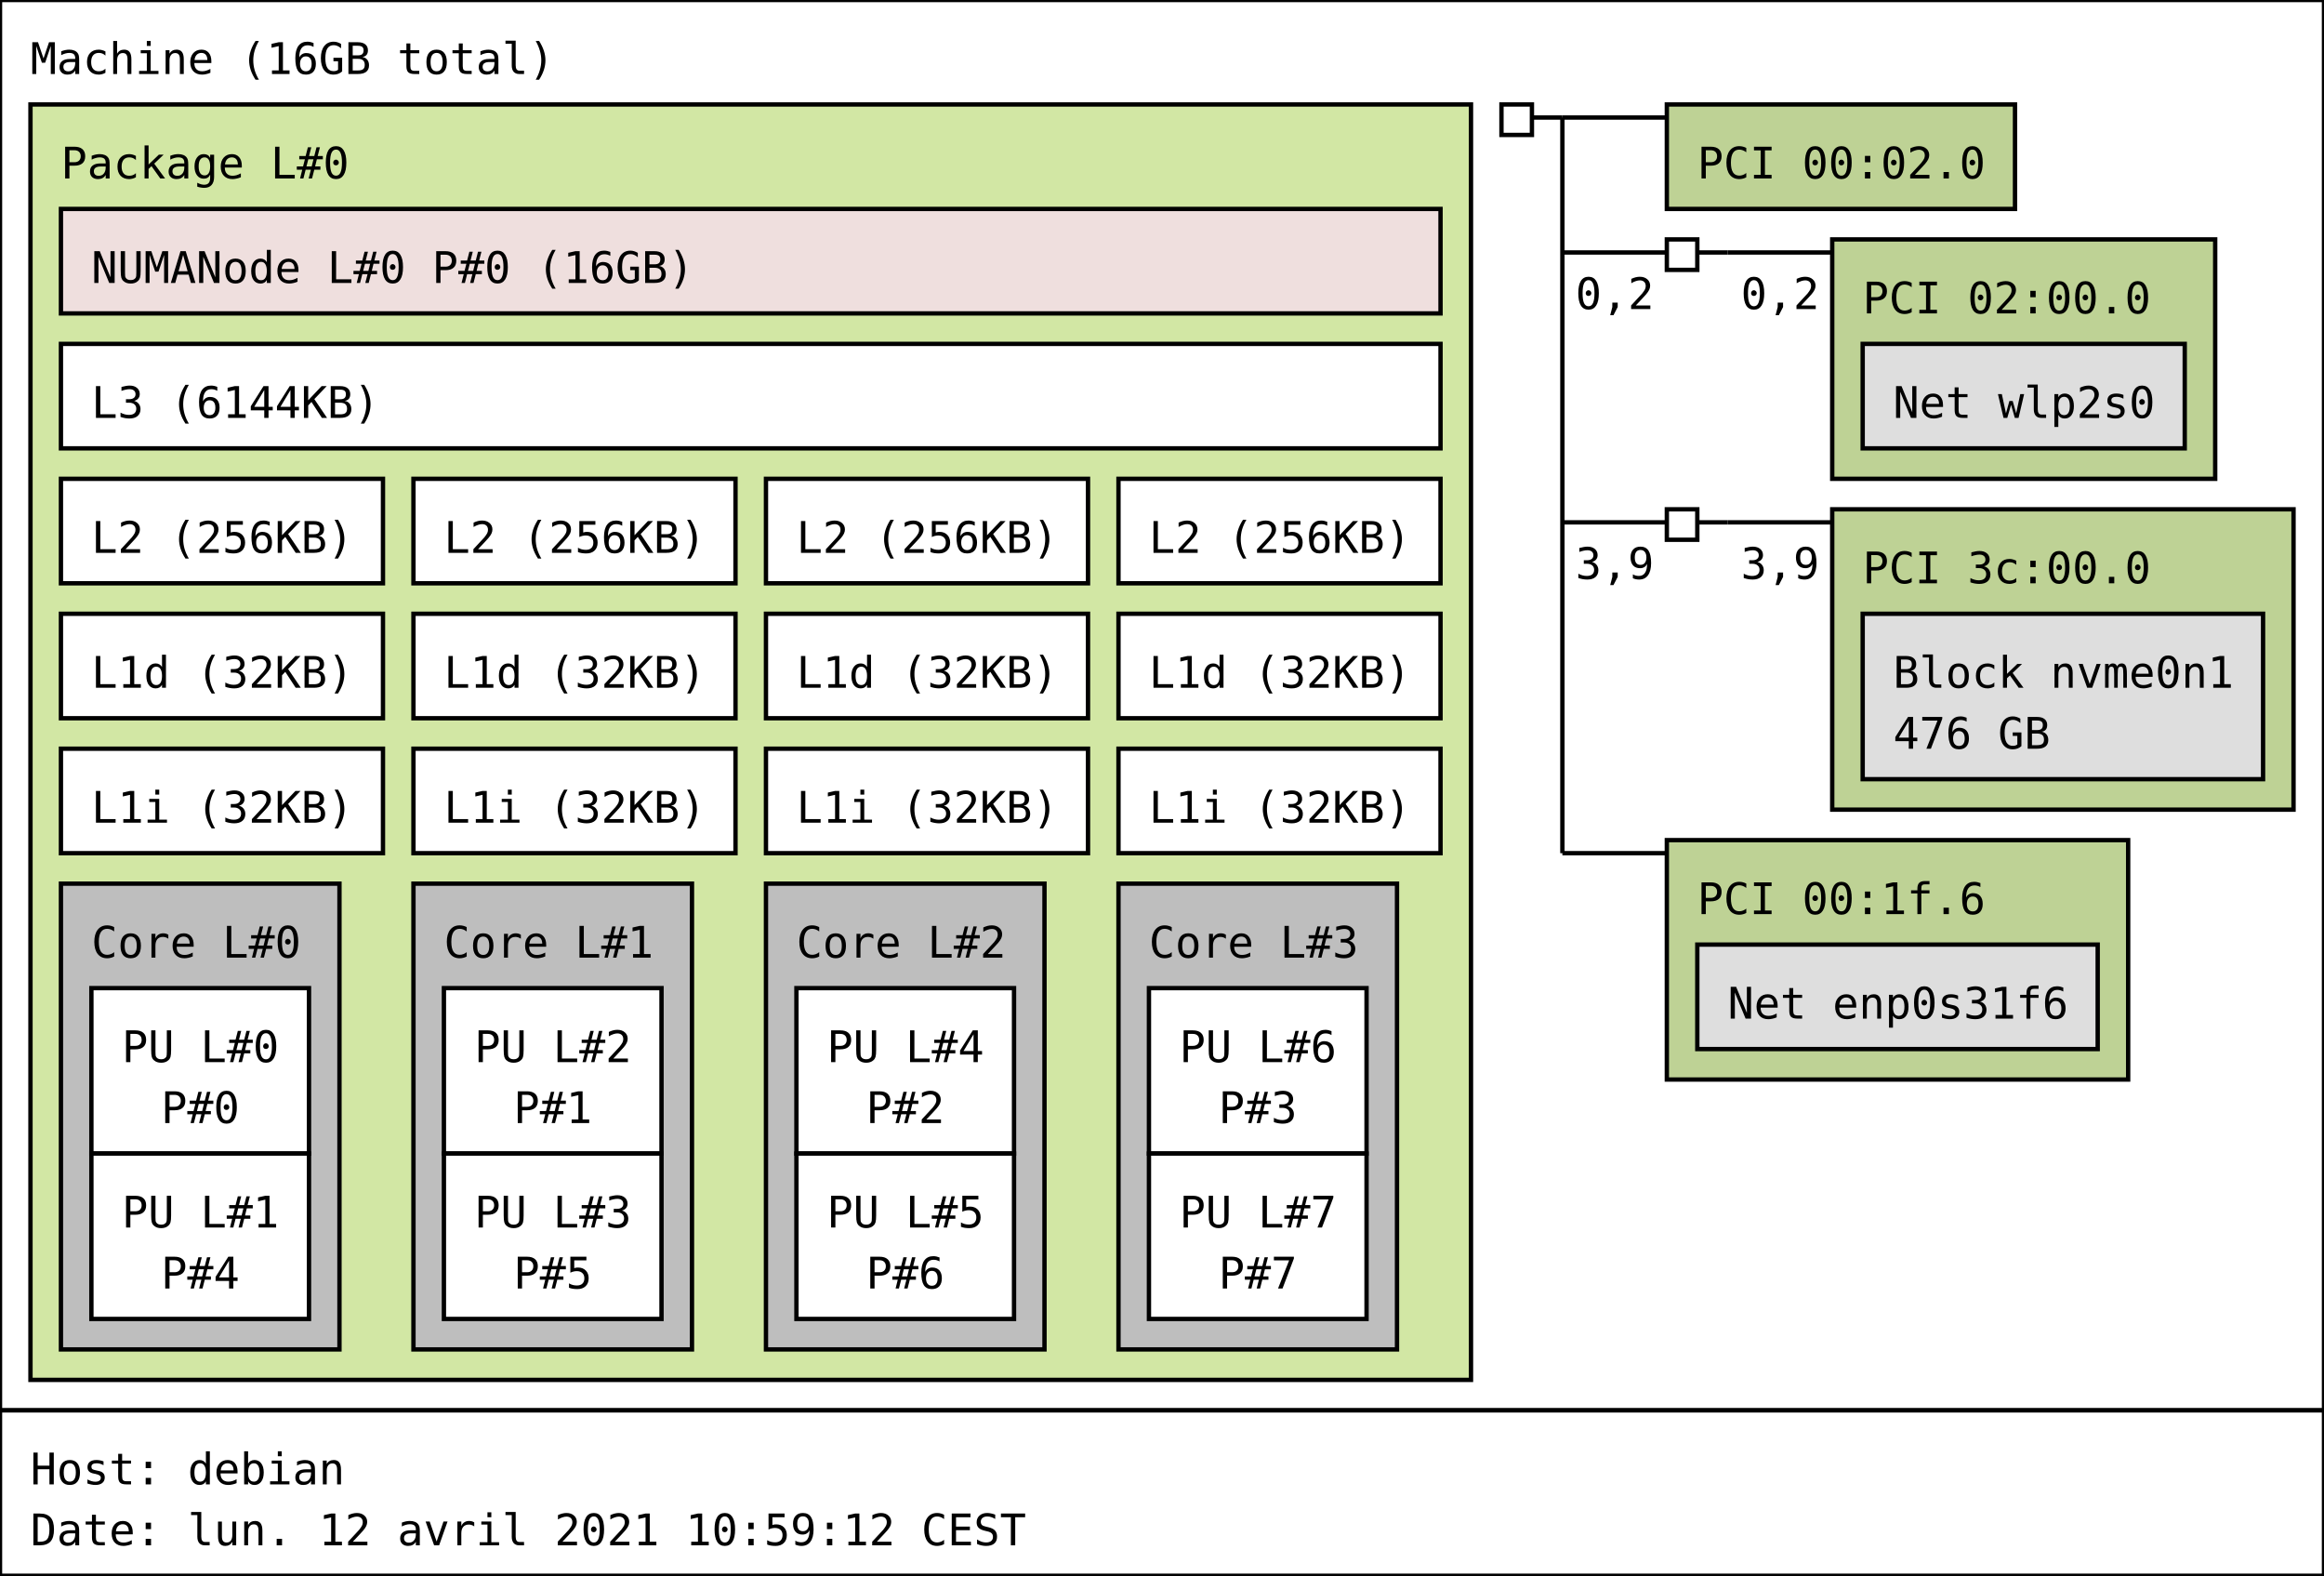
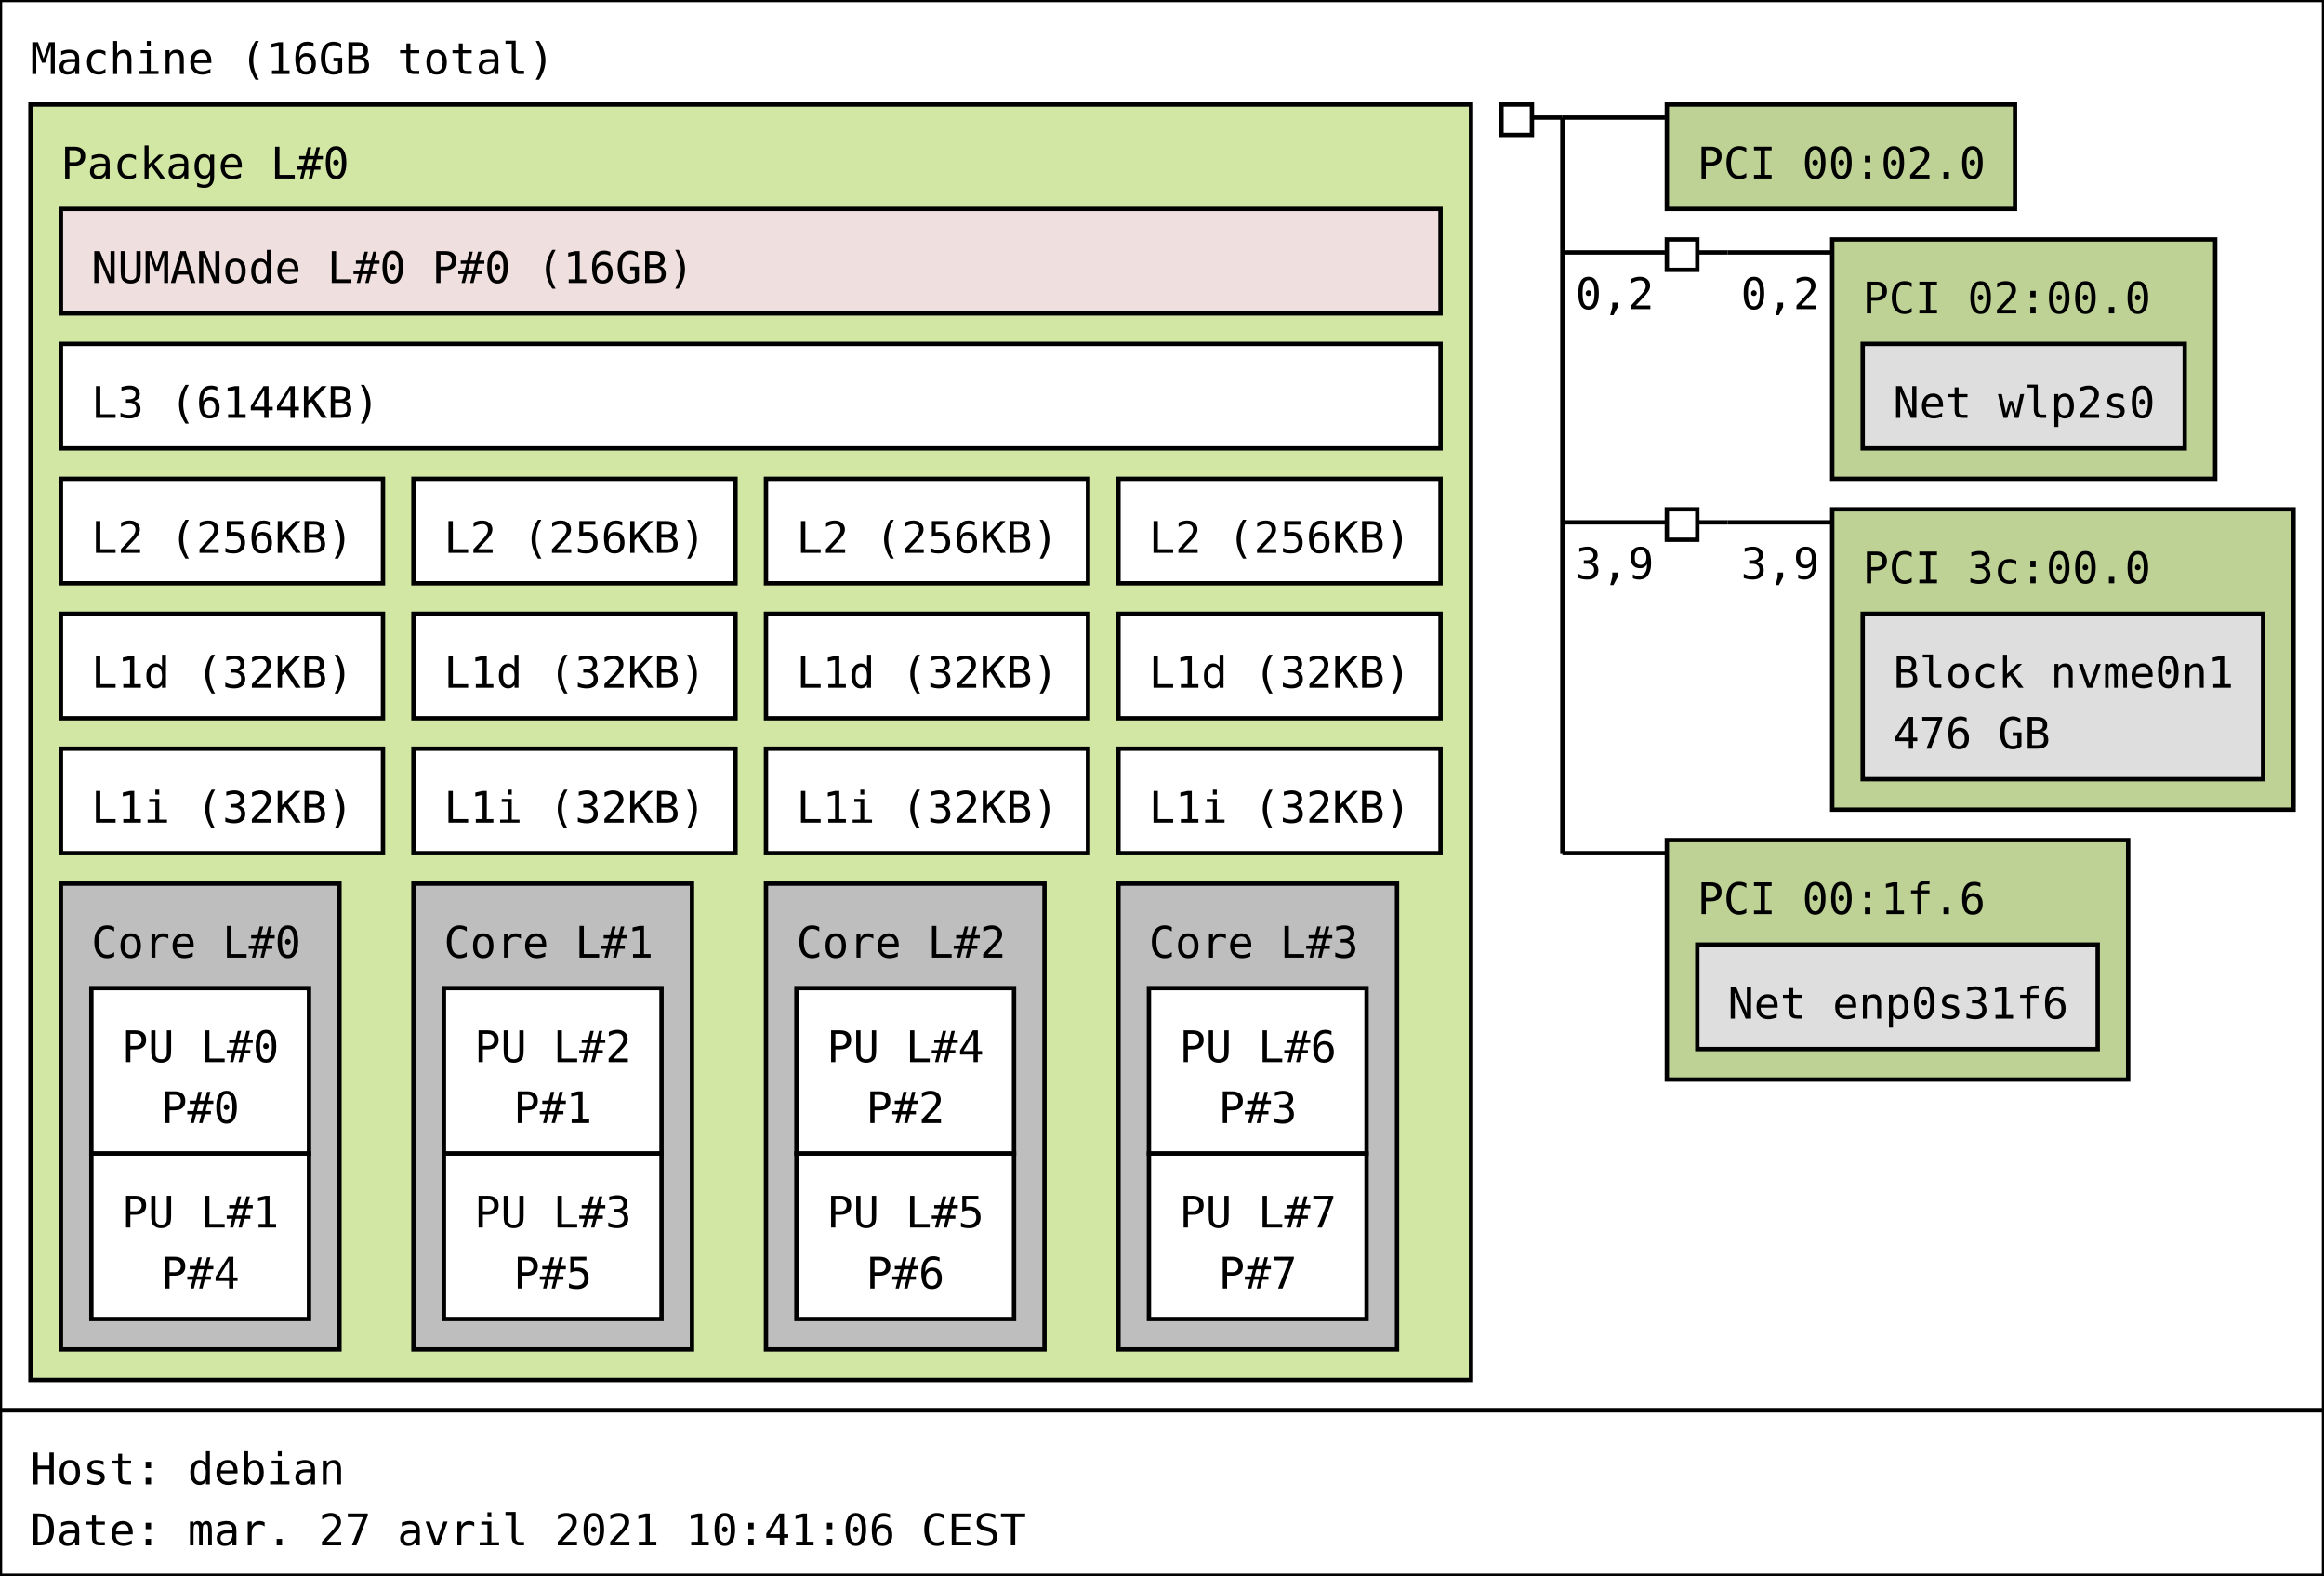
<svg xmlns="http://www.w3.org/2000/svg" width="534px" height="362px" viewBox="0 0 534px 362px" version="1.1">
  <rect id="Machine_0_rect" class="Machine" gp_index="1" x="0" y="0" width="534" height="324" fill="rgb(255,255,255)" stroke="rgb(0,0,0)" stroke-width="1" />
  <text id="Machine_0_text" class="Machine" font-family="Monospace" x="7" y="17" fill="rgb(0,0,0)" font-size="10px">Machine (16GB total)</text>
-   <rect id="Package_0_rect" class="Package" parent_id="Machine_0_rect" gp_index="3" x="7" y="24" width="331" height="293" fill="rgb(210,231,164)" stroke="rgb(0,0,0)" stroke-width="1" />
+   <rect id="Package_0_rect" class="Package" parent_id="Machine_0_rect_1" gp_index="3" x="7" y="24" width="331" height="293" fill="rgb(210,231,164)" stroke="rgb(0,0,0)" stroke-width="1" />
  <text id="Package_0_text" class="Package" font-family="Monospace" x="14" y="41" fill="rgb(0,0,0)" font-size="10px">Package L#0</text>
-   <rect id="L3_0_rect" class="L3" parent_id="Package_0_rect" gp_index="8" x="14" y="79" width="317" height="24" fill="rgb(255,255,255)" stroke="rgb(0,0,0)" stroke-width="1" />
+   <rect id="L3_0_rect" class="L3" parent_id="Package_0_rect_1" gp_index="8" x="14" y="79" width="317" height="24" fill="rgb(255,255,255)" stroke="rgb(0,0,0)" stroke-width="1" />
  <text id="L3_0_text" class="L3" font-family="Monospace" x="21" y="96" fill="rgb(0,0,0)" font-size="10px">L3 (6144KB)</text>
-   <rect id="L2_0_rect" class="L2" parent_id="L3_0_rect" gp_index="7" x="14" y="110" width="74" height="24" fill="rgb(255,255,255)" stroke="rgb(0,0,0)" stroke-width="1" />
+   <rect id="L2_0_rect" class="L2" parent_id="L3_0_rect_1" gp_index="7" x="14" y="110" width="74" height="24" fill="rgb(255,255,255)" stroke="rgb(0,0,0)" stroke-width="1" />
  <text id="L2_0_text" class="L2" font-family="Monospace" x="21" y="127" fill="rgb(0,0,0)" font-size="10px">L2 (256KB)</text>
-   <rect id="L1d_0_rect" class="L1d" parent_id="L2_0_rect" gp_index="5" x="14" y="141" width="74" height="24" fill="rgb(255,255,255)" stroke="rgb(0,0,0)" stroke-width="1" />
+   <rect id="L1d_0_rect" class="L1d" parent_id="L2_0_rect_1" gp_index="5" x="14" y="141" width="74" height="24" fill="rgb(255,255,255)" stroke="rgb(0,0,0)" stroke-width="1" />
  <text id="L1d_0_text" class="L1d" font-family="Monospace" x="21" y="158" fill="rgb(0,0,0)" font-size="10px">L1d (32KB)</text>
-   <rect id="L1i_0_rect" class="L1i" parent_id="L1d_0_rect" gp_index="6" x="14" y="172" width="74" height="24" fill="rgb(255,255,255)" stroke="rgb(0,0,0)" stroke-width="1" />
+   <rect id="L1i_0_rect" class="L1i" parent_id="L1d_0_rect_1" gp_index="6" x="14" y="172" width="74" height="24" fill="rgb(255,255,255)" stroke="rgb(0,0,0)" stroke-width="1" />
  <text id="L1i_0_text" class="L1i" font-family="Monospace" x="21" y="189" fill="rgb(0,0,0)" font-size="10px">L1i (32KB)</text>
-   <rect id="Core_0_rect" class="Core" parent_id="L1i_0_rect" gp_index="2" x="14" y="203" width="64" height="107" fill="rgb(190,190,190)" stroke="rgb(0,0,0)" stroke-width="1" />
+   <rect id="Core_0_rect" class="Core" parent_id="L1i_0_rect_1" gp_index="2" x="14" y="203" width="64" height="107" fill="rgb(190,190,190)" stroke="rgb(0,0,0)" stroke-width="1" />
  <text id="Core_0_text" class="Core" font-family="Monospace" x="21" y="220" fill="rgb(0,0,0)" font-size="10px">Core L#0</text>
-   <rect id="PU_0_rect" class="PU" parent_id="Core_0_rect" gp_index="4" x="21" y="227" width="50" height="38" fill="rgb(255,255,255)" stroke="rgb(0,0,0)" stroke-width="1" />
+   <rect id="PU_0_rect" class="PU" parent_id="Core_0_rect_1" gp_index="4" x="21" y="227" width="50" height="38" fill="rgb(255,255,255)" stroke="rgb(0,0,0)" stroke-width="1" />
  <text id="PU_0_text" class="PU" font-family="Monospace" x="28" y="244" fill="rgb(0,0,0)" font-size="10px">PU L#0</text>
  <text id="PU_0_text_1" class="PU" font-family="Monospace" x="37" y="258" fill="rgb(0,0,0)" font-size="10px">P#0</text>
-   <rect id="PU_1_rect" class="PU" parent_id="Core_0_rect" gp_index="24" x="21" y="265" width="50" height="38" fill="rgb(255,255,255)" stroke="rgb(0,0,0)" stroke-width="1" />
+   <rect id="PU_1_rect" class="PU" parent_id="Core_0_rect_1" gp_index="24" x="21" y="265" width="50" height="38" fill="rgb(255,255,255)" stroke="rgb(0,0,0)" stroke-width="1" />
  <text id="PU_1_text" class="PU" font-family="Monospace" x="28" y="282" fill="rgb(0,0,0)" font-size="10px">PU L#1</text>
  <text id="PU_1_text_1" class="PU" font-family="Monospace" x="37" y="296" fill="rgb(0,0,0)" font-size="10px">P#4</text>
-   <rect id="L2_1_rect" class="L2" parent_id="L3_0_rect" gp_index="13" x="95" y="110" width="74" height="24" fill="rgb(255,255,255)" stroke="rgb(0,0,0)" stroke-width="1" />
+   <rect id="L2_1_rect" class="L2" parent_id="L3_0_rect_1" gp_index="13" x="95" y="110" width="74" height="24" fill="rgb(255,255,255)" stroke="rgb(0,0,0)" stroke-width="1" />
  <text id="L2_1_text" class="L2" font-family="Monospace" x="102" y="127" fill="rgb(0,0,0)" font-size="10px">L2 (256KB)</text>
-   <rect id="L1d_1_rect" class="L1d" parent_id="L2_1_rect" gp_index="11" x="95" y="141" width="74" height="24" fill="rgb(255,255,255)" stroke="rgb(0,0,0)" stroke-width="1" />
+   <rect id="L1d_1_rect" class="L1d" parent_id="L2_1_rect_1" gp_index="11" x="95" y="141" width="74" height="24" fill="rgb(255,255,255)" stroke="rgb(0,0,0)" stroke-width="1" />
  <text id="L1d_1_text" class="L1d" font-family="Monospace" x="102" y="158" fill="rgb(0,0,0)" font-size="10px">L1d (32KB)</text>
-   <rect id="L1i_1_rect" class="L1i" parent_id="L1d_1_rect" gp_index="12" x="95" y="172" width="74" height="24" fill="rgb(255,255,255)" stroke="rgb(0,0,0)" stroke-width="1" />
+   <rect id="L1i_1_rect" class="L1i" parent_id="L1d_1_rect_1" gp_index="12" x="95" y="172" width="74" height="24" fill="rgb(255,255,255)" stroke="rgb(0,0,0)" stroke-width="1" />
  <text id="L1i_1_text" class="L1i" font-family="Monospace" x="102" y="189" fill="rgb(0,0,0)" font-size="10px">L1i (32KB)</text>
-   <rect id="Core_1_rect" class="Core" parent_id="L1i_1_rect" gp_index="9" x="95" y="203" width="64" height="107" fill="rgb(190,190,190)" stroke="rgb(0,0,0)" stroke-width="1" />
+   <rect id="Core_1_rect" class="Core" parent_id="L1i_1_rect_1" gp_index="9" x="95" y="203" width="64" height="107" fill="rgb(190,190,190)" stroke="rgb(0,0,0)" stroke-width="1" />
  <text id="Core_1_text" class="Core" font-family="Monospace" x="102" y="220" fill="rgb(0,0,0)" font-size="10px">Core L#1</text>
-   <rect id="PU_2_rect" class="PU" parent_id="Core_1_rect" gp_index="10" x="102" y="227" width="50" height="38" fill="rgb(255,255,255)" stroke="rgb(0,0,0)" stroke-width="1" />
+   <rect id="PU_2_rect" class="PU" parent_id="Core_1_rect_1" gp_index="10" x="102" y="227" width="50" height="38" fill="rgb(255,255,255)" stroke="rgb(0,0,0)" stroke-width="1" />
  <text id="PU_2_text" class="PU" font-family="Monospace" x="109" y="244" fill="rgb(0,0,0)" font-size="10px">PU L#2</text>
  <text id="PU_2_text_1" class="PU" font-family="Monospace" x="118" y="258" fill="rgb(0,0,0)" font-size="10px">P#1</text>
-   <rect id="PU_3_rect" class="PU" parent_id="Core_1_rect" gp_index="25" x="102" y="265" width="50" height="38" fill="rgb(255,255,255)" stroke="rgb(0,0,0)" stroke-width="1" />
+   <rect id="PU_3_rect" class="PU" parent_id="Core_1_rect_1" gp_index="25" x="102" y="265" width="50" height="38" fill="rgb(255,255,255)" stroke="rgb(0,0,0)" stroke-width="1" />
  <text id="PU_3_text" class="PU" font-family="Monospace" x="109" y="282" fill="rgb(0,0,0)" font-size="10px">PU L#3</text>
  <text id="PU_3_text_1" class="PU" font-family="Monospace" x="118" y="296" fill="rgb(0,0,0)" font-size="10px">P#5</text>
-   <rect id="L2_2_rect" class="L2" parent_id="L3_0_rect" gp_index="18" x="176" y="110" width="74" height="24" fill="rgb(255,255,255)" stroke="rgb(0,0,0)" stroke-width="1" />
+   <rect id="L2_2_rect" class="L2" parent_id="L3_0_rect_1" gp_index="18" x="176" y="110" width="74" height="24" fill="rgb(255,255,255)" stroke="rgb(0,0,0)" stroke-width="1" />
  <text id="L2_2_text" class="L2" font-family="Monospace" x="183" y="127" fill="rgb(0,0,0)" font-size="10px">L2 (256KB)</text>
-   <rect id="L1d_2_rect" class="L1d" parent_id="L2_2_rect" gp_index="16" x="176" y="141" width="74" height="24" fill="rgb(255,255,255)" stroke="rgb(0,0,0)" stroke-width="1" />
+   <rect id="L1d_2_rect" class="L1d" parent_id="L2_2_rect_1" gp_index="16" x="176" y="141" width="74" height="24" fill="rgb(255,255,255)" stroke="rgb(0,0,0)" stroke-width="1" />
  <text id="L1d_2_text" class="L1d" font-family="Monospace" x="183" y="158" fill="rgb(0,0,0)" font-size="10px">L1d (32KB)</text>
-   <rect id="L1i_2_rect" class="L1i" parent_id="L1d_2_rect" gp_index="17" x="176" y="172" width="74" height="24" fill="rgb(255,255,255)" stroke="rgb(0,0,0)" stroke-width="1" />
+   <rect id="L1i_2_rect" class="L1i" parent_id="L1d_2_rect_1" gp_index="17" x="176" y="172" width="74" height="24" fill="rgb(255,255,255)" stroke="rgb(0,0,0)" stroke-width="1" />
  <text id="L1i_2_text" class="L1i" font-family="Monospace" x="183" y="189" fill="rgb(0,0,0)" font-size="10px">L1i (32KB)</text>
-   <rect id="Core_2_rect" class="Core" parent_id="L1i_2_rect" gp_index="14" x="176" y="203" width="64" height="107" fill="rgb(190,190,190)" stroke="rgb(0,0,0)" stroke-width="1" />
+   <rect id="Core_2_rect" class="Core" parent_id="L1i_2_rect_1" gp_index="14" x="176" y="203" width="64" height="107" fill="rgb(190,190,190)" stroke="rgb(0,0,0)" stroke-width="1" />
  <text id="Core_2_text" class="Core" font-family="Monospace" x="183" y="220" fill="rgb(0,0,0)" font-size="10px">Core L#2</text>
-   <rect id="PU_4_rect" class="PU" parent_id="Core_2_rect" gp_index="15" x="183" y="227" width="50" height="38" fill="rgb(255,255,255)" stroke="rgb(0,0,0)" stroke-width="1" />
+   <rect id="PU_4_rect" class="PU" parent_id="Core_2_rect_1" gp_index="15" x="183" y="227" width="50" height="38" fill="rgb(255,255,255)" stroke="rgb(0,0,0)" stroke-width="1" />
  <text id="PU_4_text" class="PU" font-family="Monospace" x="190" y="244" fill="rgb(0,0,0)" font-size="10px">PU L#4</text>
  <text id="PU_4_text_1" class="PU" font-family="Monospace" x="199" y="258" fill="rgb(0,0,0)" font-size="10px">P#2</text>
-   <rect id="PU_5_rect" class="PU" parent_id="Core_2_rect" gp_index="26" x="183" y="265" width="50" height="38" fill="rgb(255,255,255)" stroke="rgb(0,0,0)" stroke-width="1" />
+   <rect id="PU_5_rect" class="PU" parent_id="Core_2_rect_1" gp_index="26" x="183" y="265" width="50" height="38" fill="rgb(255,255,255)" stroke="rgb(0,0,0)" stroke-width="1" />
  <text id="PU_5_text" class="PU" font-family="Monospace" x="190" y="282" fill="rgb(0,0,0)" font-size="10px">PU L#5</text>
  <text id="PU_5_text_1" class="PU" font-family="Monospace" x="199" y="296" fill="rgb(0,0,0)" font-size="10px">P#6</text>
-   <rect id="L2_3_rect" class="L2" parent_id="L3_0_rect" gp_index="23" x="257" y="110" width="74" height="24" fill="rgb(255,255,255)" stroke="rgb(0,0,0)" stroke-width="1" />
+   <rect id="L2_3_rect" class="L2" parent_id="L3_0_rect_1" gp_index="23" x="257" y="110" width="74" height="24" fill="rgb(255,255,255)" stroke="rgb(0,0,0)" stroke-width="1" />
  <text id="L2_3_text" class="L2" font-family="Monospace" x="264" y="127" fill="rgb(0,0,0)" font-size="10px">L2 (256KB)</text>
-   <rect id="L1d_3_rect" class="L1d" parent_id="L2_3_rect" gp_index="21" x="257" y="141" width="74" height="24" fill="rgb(255,255,255)" stroke="rgb(0,0,0)" stroke-width="1" />
+   <rect id="L1d_3_rect" class="L1d" parent_id="L2_3_rect_1" gp_index="21" x="257" y="141" width="74" height="24" fill="rgb(255,255,255)" stroke="rgb(0,0,0)" stroke-width="1" />
  <text id="L1d_3_text" class="L1d" font-family="Monospace" x="264" y="158" fill="rgb(0,0,0)" font-size="10px">L1d (32KB)</text>
-   <rect id="L1i_3_rect" class="L1i" parent_id="L1d_3_rect" gp_index="22" x="257" y="172" width="74" height="24" fill="rgb(255,255,255)" stroke="rgb(0,0,0)" stroke-width="1" />
+   <rect id="L1i_3_rect" class="L1i" parent_id="L1d_3_rect_1" gp_index="22" x="257" y="172" width="74" height="24" fill="rgb(255,255,255)" stroke="rgb(0,0,0)" stroke-width="1" />
  <text id="L1i_3_text" class="L1i" font-family="Monospace" x="264" y="189" fill="rgb(0,0,0)" font-size="10px">L1i (32KB)</text>
-   <rect id="Core_3_rect" class="Core" parent_id="L1i_3_rect" gp_index="19" x="257" y="203" width="64" height="107" fill="rgb(190,190,190)" stroke="rgb(0,0,0)" stroke-width="1" />
+   <rect id="Core_3_rect" class="Core" parent_id="L1i_3_rect_1" gp_index="19" x="257" y="203" width="64" height="107" fill="rgb(190,190,190)" stroke="rgb(0,0,0)" stroke-width="1" />
  <text id="Core_3_text" class="Core" font-family="Monospace" x="264" y="220" fill="rgb(0,0,0)" font-size="10px">Core L#3</text>
-   <rect id="PU_6_rect" class="PU" parent_id="Core_3_rect" gp_index="20" x="264" y="227" width="50" height="38" fill="rgb(255,255,255)" stroke="rgb(0,0,0)" stroke-width="1" />
+   <rect id="PU_6_rect" class="PU" parent_id="Core_3_rect_1" gp_index="20" x="264" y="227" width="50" height="38" fill="rgb(255,255,255)" stroke="rgb(0,0,0)" stroke-width="1" />
  <text id="PU_6_text" class="PU" font-family="Monospace" x="271" y="244" fill="rgb(0,0,0)" font-size="10px">PU L#6</text>
  <text id="PU_6_text_1" class="PU" font-family="Monospace" x="280" y="258" fill="rgb(0,0,0)" font-size="10px">P#3</text>
-   <rect id="PU_7_rect" class="PU" parent_id="Core_3_rect" gp_index="27" x="264" y="265" width="50" height="38" fill="rgb(255,255,255)" stroke="rgb(0,0,0)" stroke-width="1" />
+   <rect id="PU_7_rect" class="PU" parent_id="Core_3_rect_1" gp_index="27" x="264" y="265" width="50" height="38" fill="rgb(255,255,255)" stroke="rgb(0,0,0)" stroke-width="1" />
  <text id="PU_7_text" class="PU" font-family="Monospace" x="271" y="282" fill="rgb(0,0,0)" font-size="10px">PU L#7</text>
  <text id="PU_7_text_1" class="PU" font-family="Monospace" x="280" y="296" fill="rgb(0,0,0)" font-size="10px">P#7</text>
-   <rect id="NUMANode_0_rect" class="NUMANode" parent_id="Package_0_rect" gp_index="28" x="14" y="48" width="317" height="24" fill="rgb(239,223,222)" stroke="rgb(0,0,0)" stroke-width="1" />
+   <rect id="NUMANode_0_rect" class="NUMANode" parent_id="Package_0_rect_1" gp_index="28" x="14" y="48" width="317" height="24" fill="rgb(239,223,222)" stroke="rgb(0,0,0)" stroke-width="1" />
  <text id="NUMANode_0_text" class="NUMANode" font-family="Monospace" x="21" y="65" fill="rgb(0,0,0)" font-size="10px">NUMANode L#0 P#0 (16GB)</text>
-   <rect id="HostBridge_0_rect" class="HostBridge" parent_id="Machine_0_rect" gp_index="37" x="345" y="24" width="7" height="7" fill="rgb(255,255,255)" stroke="rgb(0,0,0)" stroke-width="1" />
+   <rect id="HostBridge_0_rect" class="HostBridge" parent_id="Machine_0_rect_1" gp_index="49" x="345" y="24" width="7" height="7" fill="rgb(255,255,255)" stroke="rgb(0,0,0)" stroke-width="1" />
  <line id="HostBridge_0_line" class="HostBridge" x1="352" y1="27" x2="359" y2="27" stroke="rgb(0,0,0)" stroke-width="1" />
  <line id="HostBridge_0_line_2" class="HostBridge" x1="359" y1="27" x2="383" y2="27" stroke="rgb(0,0,0)" stroke-width="1" />
  <line id="HostBridge_0_line_3" class="HostBridge" x1="359" y1="58" x2="383" y2="58" stroke="rgb(0,0,0)" stroke-width="1" />
  <text id="HostBridge_0_text_3" class="HostBridge" font-family="Monospace" x="362" y="71" fill="rgb(0,0,0)" font-size="10px">0,2</text>
  <line id="HostBridge_0_line_4" class="HostBridge" x1="359" y1="120" x2="383" y2="120" stroke="rgb(0,0,0)" stroke-width="1" />
  <text id="HostBridge_0_text_4" class="HostBridge" font-family="Monospace" x="362" y="133" fill="rgb(0,0,0)" font-size="10px">3,9</text>
  <line id="HostBridge_0_line_5" class="HostBridge" x1="359" y1="196" x2="383" y2="196" stroke="rgb(0,0,0)" stroke-width="1" />
  <line id="HostBridge_0_line_1" class="HostBridge" x1="359" y1="27" x2="359" y2="196" stroke="rgb(0,0,0)" stroke-width="1" />
-   <rect id="PCI_0_rect" class="PCI" parent_id="HostBridge_0_rect" gp_index="35" x="383" y="24" width="80" height="24" fill="rgb(190,210,149)" stroke="rgb(0,0,0)" stroke-width="1" />
+   <rect id="PCI_0_rect" class="PCI" parent_id="HostBridge_0_rect_1" gp_index="47" x="383" y="24" width="80" height="24" fill="rgb(190,210,149)" stroke="rgb(0,0,0)" stroke-width="1" />
  <text id="PCI_0_text" class="PCI" font-family="Monospace" x="390" y="41" fill="rgb(0,0,0)" font-size="10px">PCI 00:02.0</text>
-   <rect id="PCIBridge_1_rect" class="PCIBridge" parent_id="HostBridge_0_rect" gp_index="36" x="383" y="55" width="7" height="7" fill="rgb(255,255,255)" stroke="rgb(0,0,0)" stroke-width="1" />
+   <rect id="PCIBridge_1_rect" class="PCIBridge" parent_id="HostBridge_0_rect_1" gp_index="48" x="383" y="55" width="7" height="7" fill="rgb(255,255,255)" stroke="rgb(0,0,0)" stroke-width="1" />
  <line id="PCIBridge_1_line" class="PCIBridge" x1="390" y1="58" x2="397" y2="58" stroke="rgb(0,0,0)" stroke-width="1" />
  <line id="PCIBridge_1_line_2" class="PCIBridge" x1="397" y1="58" x2="421" y2="58" stroke="rgb(0,0,0)" stroke-width="1" />
  <text id="PCIBridge_1_text_2" class="PCIBridge" font-family="Monospace" x="400" y="71" fill="rgb(0,0,0)" font-size="10px">0,2</text>
  <line id="PCIBridge_1_line_1" class="PCIBridge" x1="397" y1="58" x2="397" y2="58" stroke="rgb(0,0,0)" stroke-width="1" />
-   <rect id="PCI_1_rect" class="PCI" parent_id="PCIBridge_1_rect" gp_index="30" x="421" y="55" width="88" height="55" fill="rgb(190,210,149)" stroke="rgb(0,0,0)" stroke-width="1" />
+   <rect id="PCI_1_rect" class="PCI" parent_id="PCIBridge_1_rect_1" gp_index="36" x="421" y="55" width="88" height="55" fill="rgb(190,210,149)" stroke="rgb(0,0,0)" stroke-width="1" />
  <text id="PCI_1_text" class="PCI" font-family="Monospace" x="428" y="72" fill="rgb(0,0,0)" font-size="10px">PCI 02:00.0</text>
-   <rect id="Net_0_rect" class="Net" parent_id="PCI_1_rect" gp_index="39" x="428" y="79" width="74" height="24" fill="rgb(222,222,222)" stroke="rgb(0,0,0)" stroke-width="1" />
+   <rect id="Net_0_rect" class="Net" parent_id="PCI_1_rect_1" gp_index="51" x="428" y="79" width="74" height="24" fill="rgb(222,222,222)" stroke="rgb(0,0,0)" stroke-width="1" />
  <text id="Net_0_text" class="Net" font-family="Monospace" x="435" y="96" fill="rgb(0,0,0)" font-size="10px">Net wlp2s0</text>
-   <rect id="PCIBridge_2_rect" class="PCIBridge" parent_id="HostBridge_0_rect" gp_index="31" x="383" y="117" width="7" height="7" fill="rgb(255,255,255)" stroke="rgb(0,0,0)" stroke-width="1" />
+   <rect id="PCIBridge_2_rect" class="PCIBridge" parent_id="HostBridge_0_rect_1" gp_index="42" x="383" y="117" width="7" height="7" fill="rgb(255,255,255)" stroke="rgb(0,0,0)" stroke-width="1" />
  <line id="PCIBridge_2_line" class="PCIBridge" x1="390" y1="120" x2="397" y2="120" stroke="rgb(0,0,0)" stroke-width="1" />
  <line id="PCIBridge_2_line_2" class="PCIBridge" x1="397" y1="120" x2="421" y2="120" stroke="rgb(0,0,0)" stroke-width="1" />
  <text id="PCIBridge_2_text_2" class="PCIBridge" font-family="Monospace" x="400" y="133" fill="rgb(0,0,0)" font-size="10px">3,9</text>
  <line id="PCIBridge_2_line_1" class="PCIBridge" x1="397" y1="120" x2="397" y2="120" stroke="rgb(0,0,0)" stroke-width="1" />
-   <rect id="PCI_2_rect" class="PCI" parent_id="PCIBridge_2_rect" gp_index="34" x="421" y="117" width="106" height="69" fill="rgb(190,210,149)" stroke="rgb(0,0,0)" stroke-width="1" />
+   <rect id="PCI_2_rect" class="PCI" parent_id="PCIBridge_2_rect_1" gp_index="46" x="421" y="117" width="106" height="69" fill="rgb(190,210,149)" stroke="rgb(0,0,0)" stroke-width="1" />
  <text id="PCI_2_text" class="PCI" font-family="Monospace" x="428" y="134" fill="rgb(0,0,0)" font-size="10px">PCI 3c:00.0</text>
-   <rect id="Block_1_rect" class="Block" parent_id="PCI_2_rect" gp_index="38" x="428" y="141" width="92" height="38" fill="rgb(222,222,222)" stroke="rgb(0,0,0)" stroke-width="1" />
+   <rect id="Block_1_rect" class="Block" parent_id="PCI_2_rect_1" gp_index="50" x="428" y="141" width="92" height="38" fill="rgb(222,222,222)" stroke="rgb(0,0,0)" stroke-width="1" />
  <text id="Block_1_text" class="Block" font-family="Monospace" x="435" y="158" fill="rgb(0,0,0)" font-size="10px">Block nvme0n1</text>
  <text id="Block_1_text_1" class="Block" font-family="Monospace" x="435" y="172" fill="rgb(0,0,0)" font-size="10px">476 GB</text>
-   <rect id="PCI_3_rect" class="PCI" parent_id="HostBridge_0_rect" gp_index="32" x="383" y="193" width="106" height="55" fill="rgb(190,210,149)" stroke="rgb(0,0,0)" stroke-width="1" />
+   <rect id="PCI_3_rect" class="PCI" parent_id="HostBridge_0_rect_1" gp_index="43" x="383" y="193" width="106" height="55" fill="rgb(190,210,149)" stroke="rgb(0,0,0)" stroke-width="1" />
  <text id="PCI_3_text" class="PCI" font-family="Monospace" x="390" y="210" fill="rgb(0,0,0)" font-size="10px">PCI 00:1f.6</text>
-   <rect id="Net_2_rect" class="Net" parent_id="PCI_3_rect" gp_index="40" x="390" y="217" width="92" height="24" fill="rgb(222,222,222)" stroke="rgb(0,0,0)" stroke-width="1" />
+   <rect id="Net_2_rect" class="Net" parent_id="PCI_3_rect_1" gp_index="52" x="390" y="217" width="92" height="24" fill="rgb(222,222,222)" stroke="rgb(0,0,0)" stroke-width="1" />
  <text id="Net_2_text" class="Net" font-family="Monospace" x="397" y="234" fill="rgb(0,0,0)" font-size="10px">Net enp0s31f6</text>
  <rect id="anon_rect" x="0" y="324" width="534" height="38" fill="rgb(255,255,255)" stroke="rgb(0,0,0)" stroke-width="1" />
  <text id="anon_text" font-family="Monospace" x="7" y="341" fill="rgb(0,0,0)" font-size="10px">Host: debian</text>
-   <text id="anon_text_1" font-family="Monospace" x="7" y="355" fill="rgb(0,0,0)" font-size="10px">Date: lun. 12 avril 2021 10:59:12 CEST</text>
+   <text id="anon_text_1" font-family="Monospace" x="7" y="355" fill="rgb(0,0,0)" font-size="10px">Date: mar. 27 avril 2021 10:41:06 CEST</text>
</svg>
